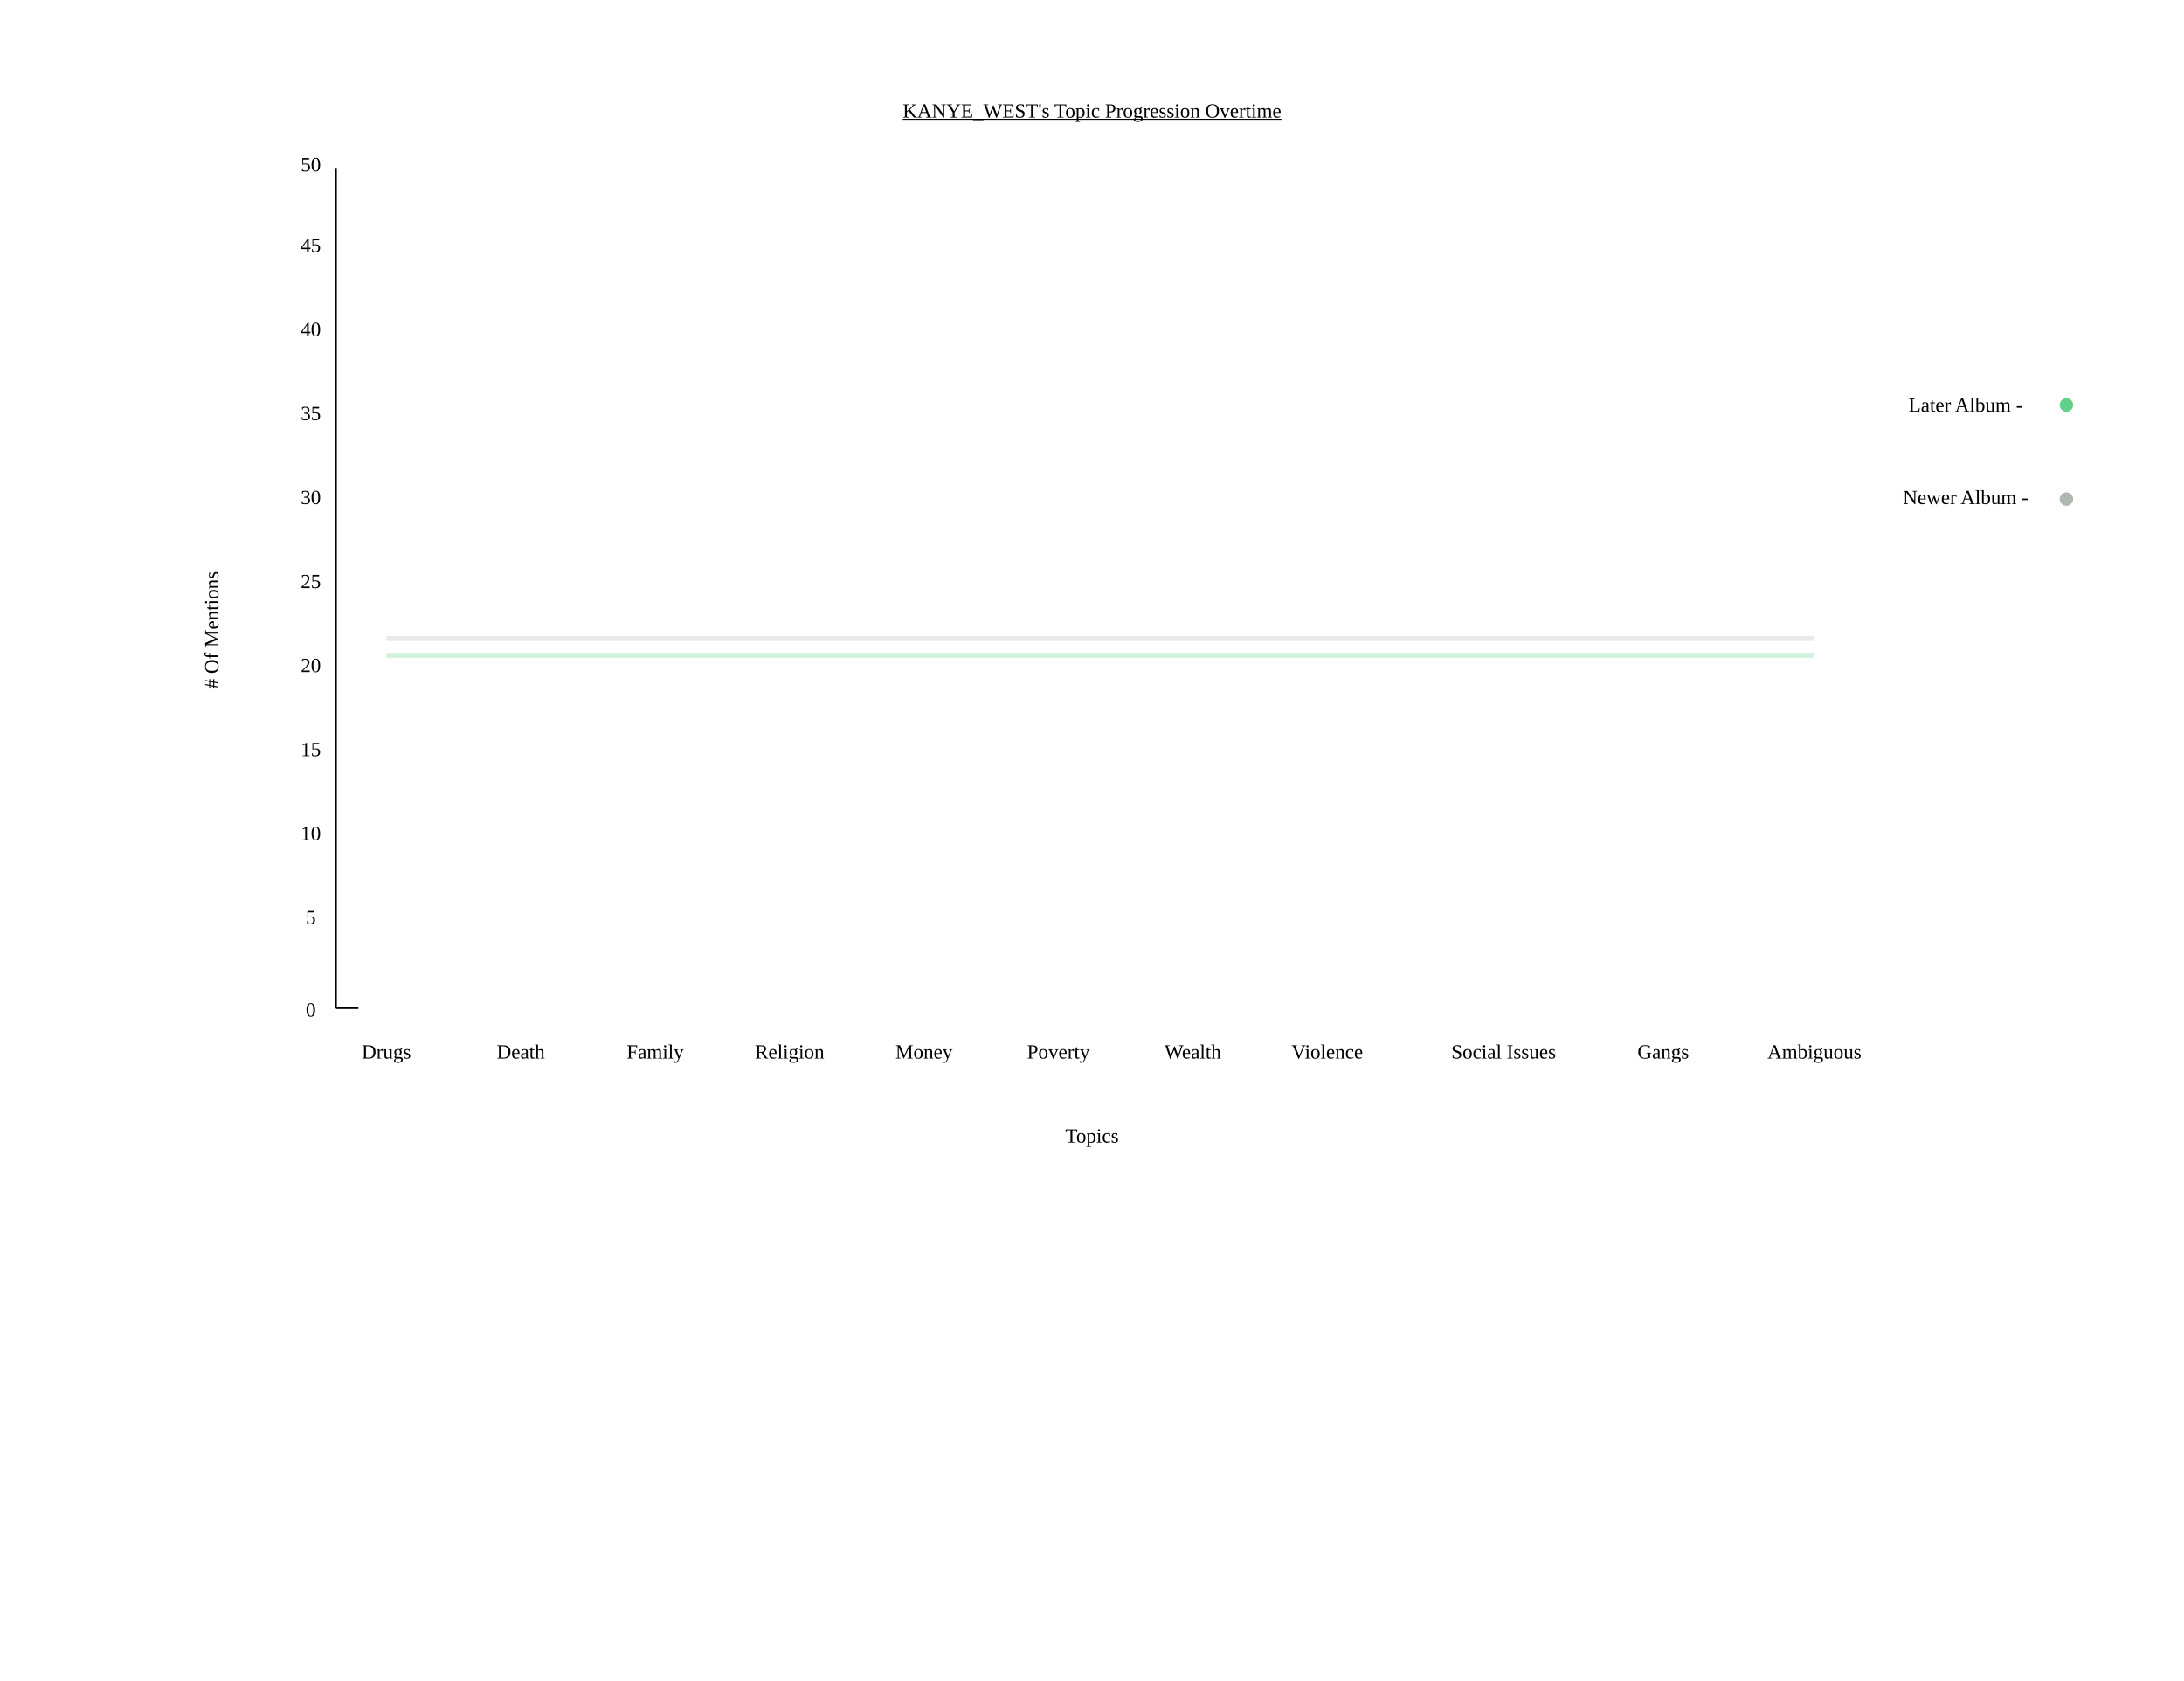
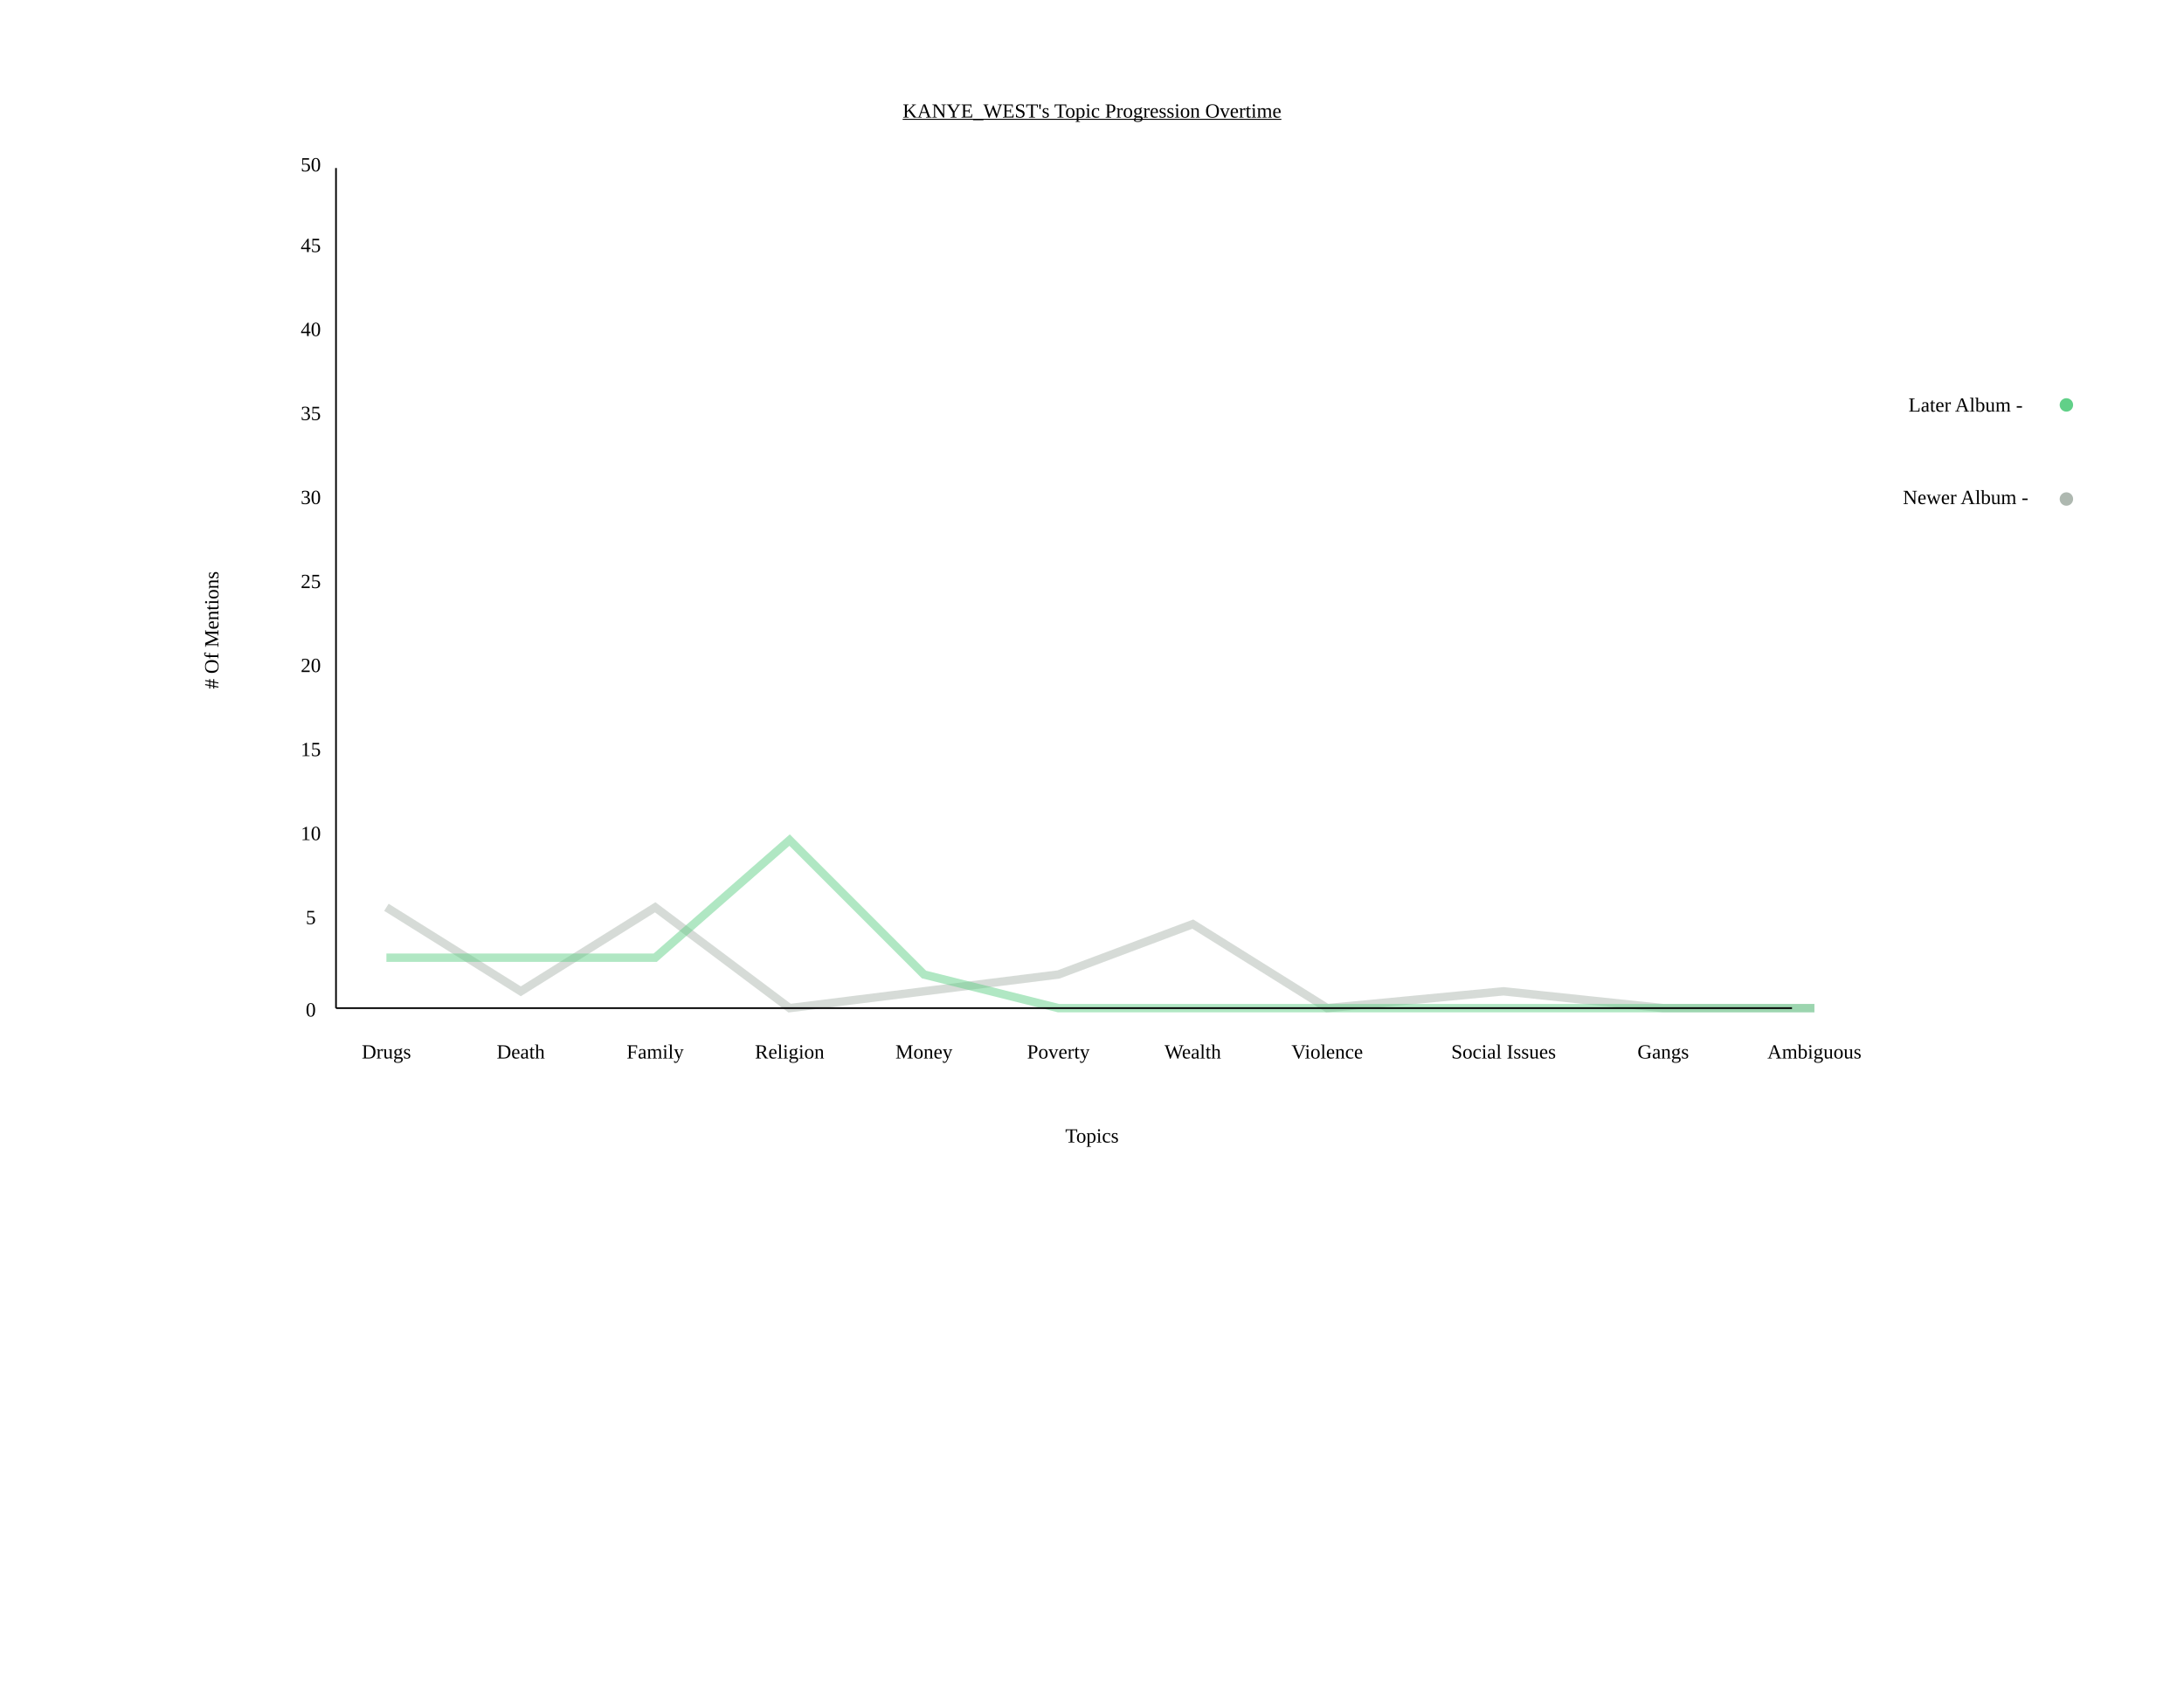
<svg xmlns="http://www.w3.org/2000/svg" width="1300" height="1000">
  <g transform="translate(200, 600)">
-     <polyline fill="none" stroke="#aeb8b0" stroke-width="3" opacity="0.3" points="                                     30, -220                                     110, -220                                     190,-220                                     270,-220                                     350,-220                                     430,-220                                     510,-220                                     590,-220                                     695,-220                                     790,-220                                     880,-220" />
-     <polyline fill="none" stroke="#61D088" stroke-width="3" opacity="0.3" points="                                     30, -210                                     110, -210                                     190,-210                                     270,-210                                     350,-210                                     430,-210                                     510,-210                                     590,-210                                     695,-210                                     790,-210                                     880,-210" />
-     <line x1="0" x2="13.333" y1="0" y2="0" stroke="black" />
+     <polyline fill="none" stroke="#aeb8b0" stroke-width="5" opacity="0.5" points="                                     30, -60                                     110, -10                                     190,-60                                     270,0                                     350,-10                                     430,-20                                     510,-50                                     590,0                                     695,-10                                     790,0                                     880,0" />
+     <polyline fill="none" stroke="#61D088" stroke-width="5" opacity="0.5" points="                                     30, -30                                     110, -30                                     190,-30                                     270,-100                                     350,-20                                     430,0                                     510,0                                     590,0                                     695,0                                     790,0                                     880,0" />
+     <line x1="0" x2="866.667" y1="0" y2="0" stroke="black" />
    <line x1="0" x2="0" y1="0" y2="-500" stroke="black" />
    <text x="450" y="-530" text-anchor="middle" text-decoration="underline">KANYE_WEST's Topic Progression Overtime</text>
    <text x="450" y="80" text-anchor="middle">Topics</text>
    <text x="200" y="50" transform=" translate(-120,10) rotate(270)"># Of
                        Mentions</text>
    <text x="30" y="30" text-anchor="middle">Drugs</text>
    <text x="110" y="30" text-anchor="middle">Death</text>
    <text x="190" y="30" text-anchor="middle">Family</text>
    <text x="270" y="30" text-anchor="middle">Religion</text>
    <text x="350" y="30" text-anchor="middle">Money</text>
    <text x="430" y="30" text-anchor="middle">Poverty</text>
    <text x="510" y="30" text-anchor="middle">Wealth</text>
    <text x="590" y="30" text-anchor="middle">Violence</text>
    <text x="695" y="30" text-anchor="middle">Social Issues</text>
    <text x="790" y="30" text-anchor="middle">Gangs</text>
    <text x="880" y="30" text-anchor="middle">Ambiguous</text>
    <text x="-15" y="5" text-anchor="middle">0</text>
    <text x="-15" y="-50" text-anchor="middle">5</text>
    <text x="-15" y="-100" text-anchor="middle">10</text>
    <text x="-15" y="-150" text-anchor="middle">15</text>
    <text x="-15" y="-200" text-anchor="middle">20</text>
    <text x="-15" y="-250" text-anchor="middle">25</text>
    <text x="-15" y="-300" text-anchor="middle">30</text>
    <text x="-15" y="-350" text-anchor="middle">35</text>
    <text x="-15" y="-400" text-anchor="middle">40</text>
    <text x="-15" y="-450" text-anchor="middle">45</text>
    <text x="-15" y="-498" text-anchor="middle">50</text>
    <text x="970" y="-355" text-anchor="middle" font-size="12">Later Album
                        -</text>
    <text x="970" y="-300" text-anchor="middle" font-size="12">Newer Album
                        -</text>
    <circle cx="1030" cy="-359" r="4" fill="#61D088" />
    <circle cx="1030" cy="-303" r="4" fill="#aeb8b0" />
  </g>
</svg>
